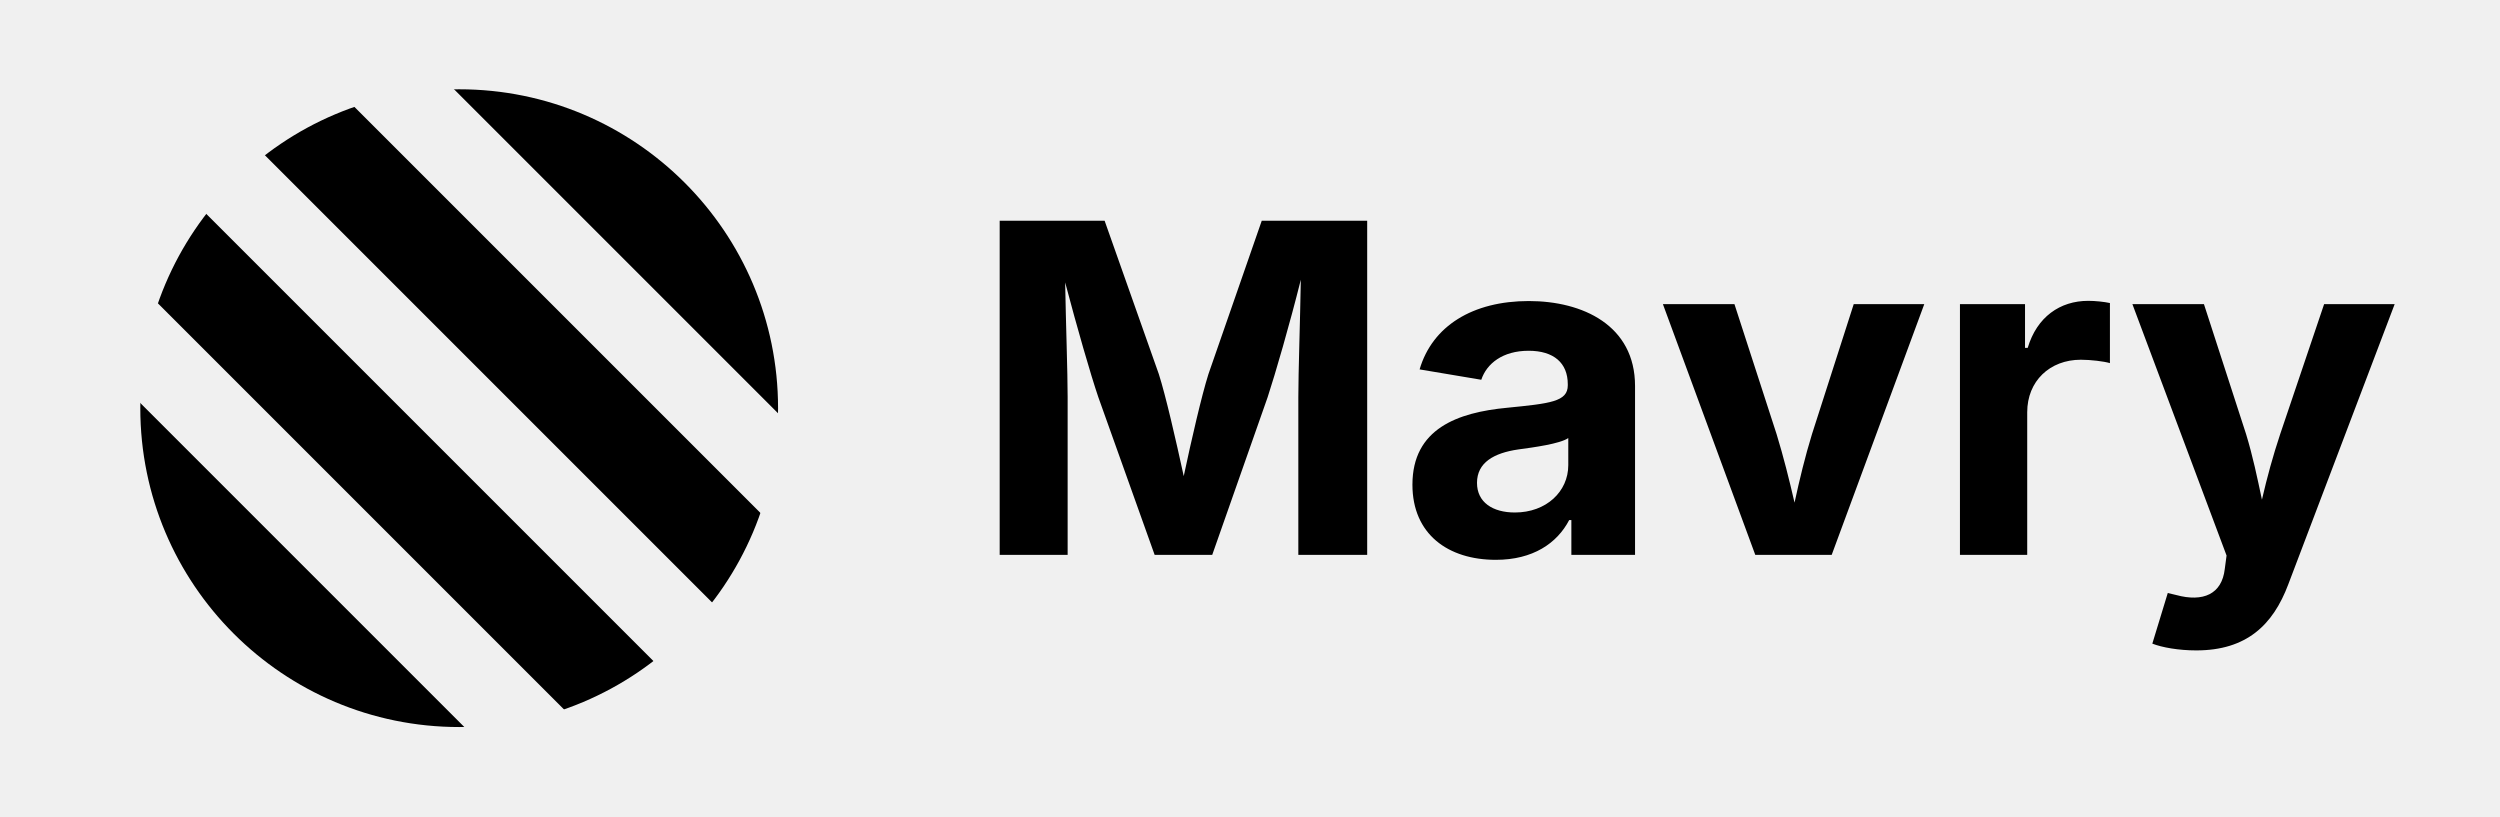
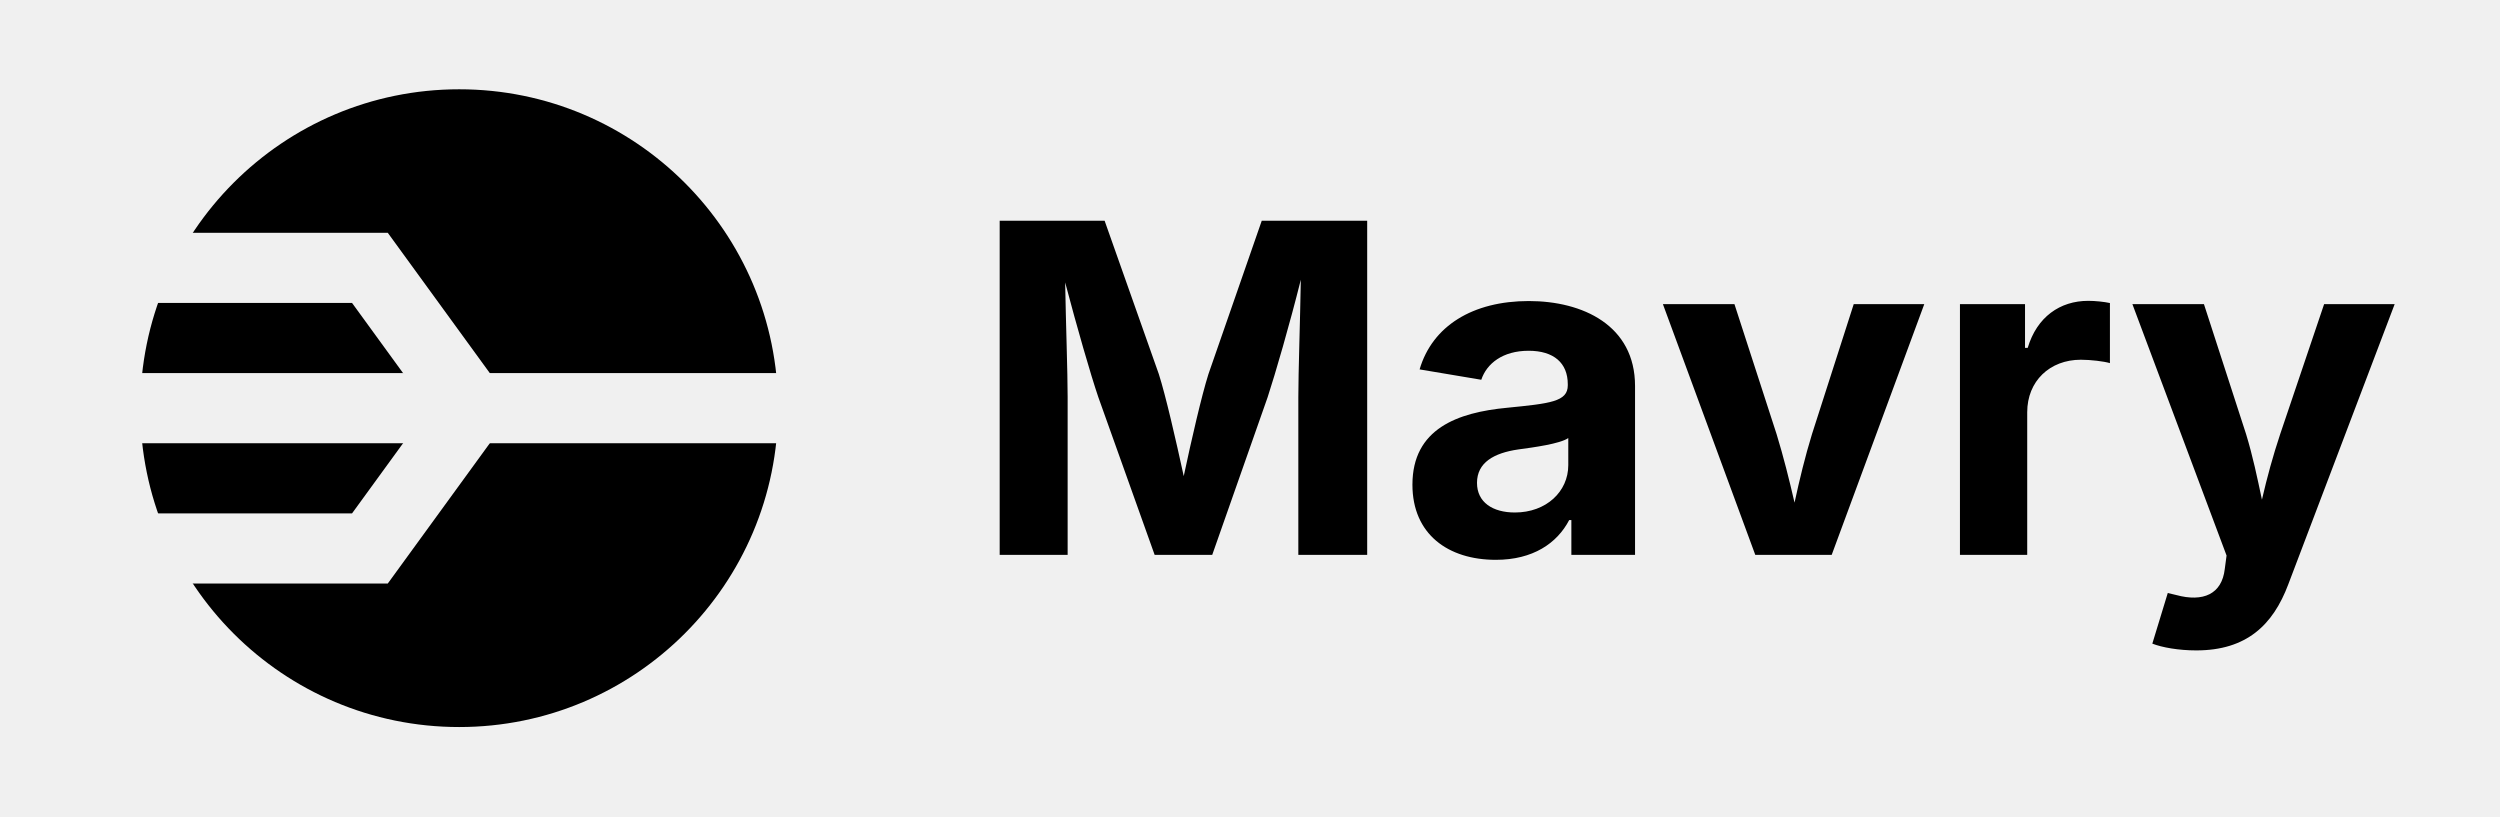
<svg xmlns="http://www.w3.org/2000/svg" width="392" height="128" viewBox="0 0 392 128" fill="none" role="img" aria-labelledby="title desc" style="color:currentColor">
  <defs>
-     <mask id="mavry-logo-mark-mask" maskUnits="userSpaceOnUse" x="0" y="0" width="128" height="128">
+     <mask id="mavry-logo-routefield-mask" maskUnits="userSpaceOnUse" x="0" y="0" width="128" height="128">
      <rect width="128" height="128" fill="black" />
      <circle cx="64" cy="64" r="50" fill="white" />
-       <g stroke="black" stroke-width="13" stroke-linecap="butt">
-         <path d="M40 0L128 88" />
-         <path d="M0 0L128 128" />
-         <path d="M0 40L88 128" />
+       <g stroke="black" stroke-width="11" stroke-linecap="butt" stroke-linejoin="miter">
+         <path d="M14 42H50L66 64" />
+         <path d="M8 64H116" />
+         <path d="M14 86H50L66 64" />
      </g>
    </mask>
  </defs>
  <g transform="translate(8 0)">
-     <rect width="128" height="128" fill="currentColor" mask="url(#mavry-logo-mark-mask)" />
+     <rect width="128" height="128" fill="currentColor" mask="url(#mavry-logo-routefield-mask)" />
  </g>
  <text x="152" y="87" fill="currentColor" font-family="Inter, -apple-system, BlinkMacSystemFont, 'Segoe UI', sans-serif" font-size="72" font-weight="650" letter-spacing="0">Mavry</text>
</svg>
